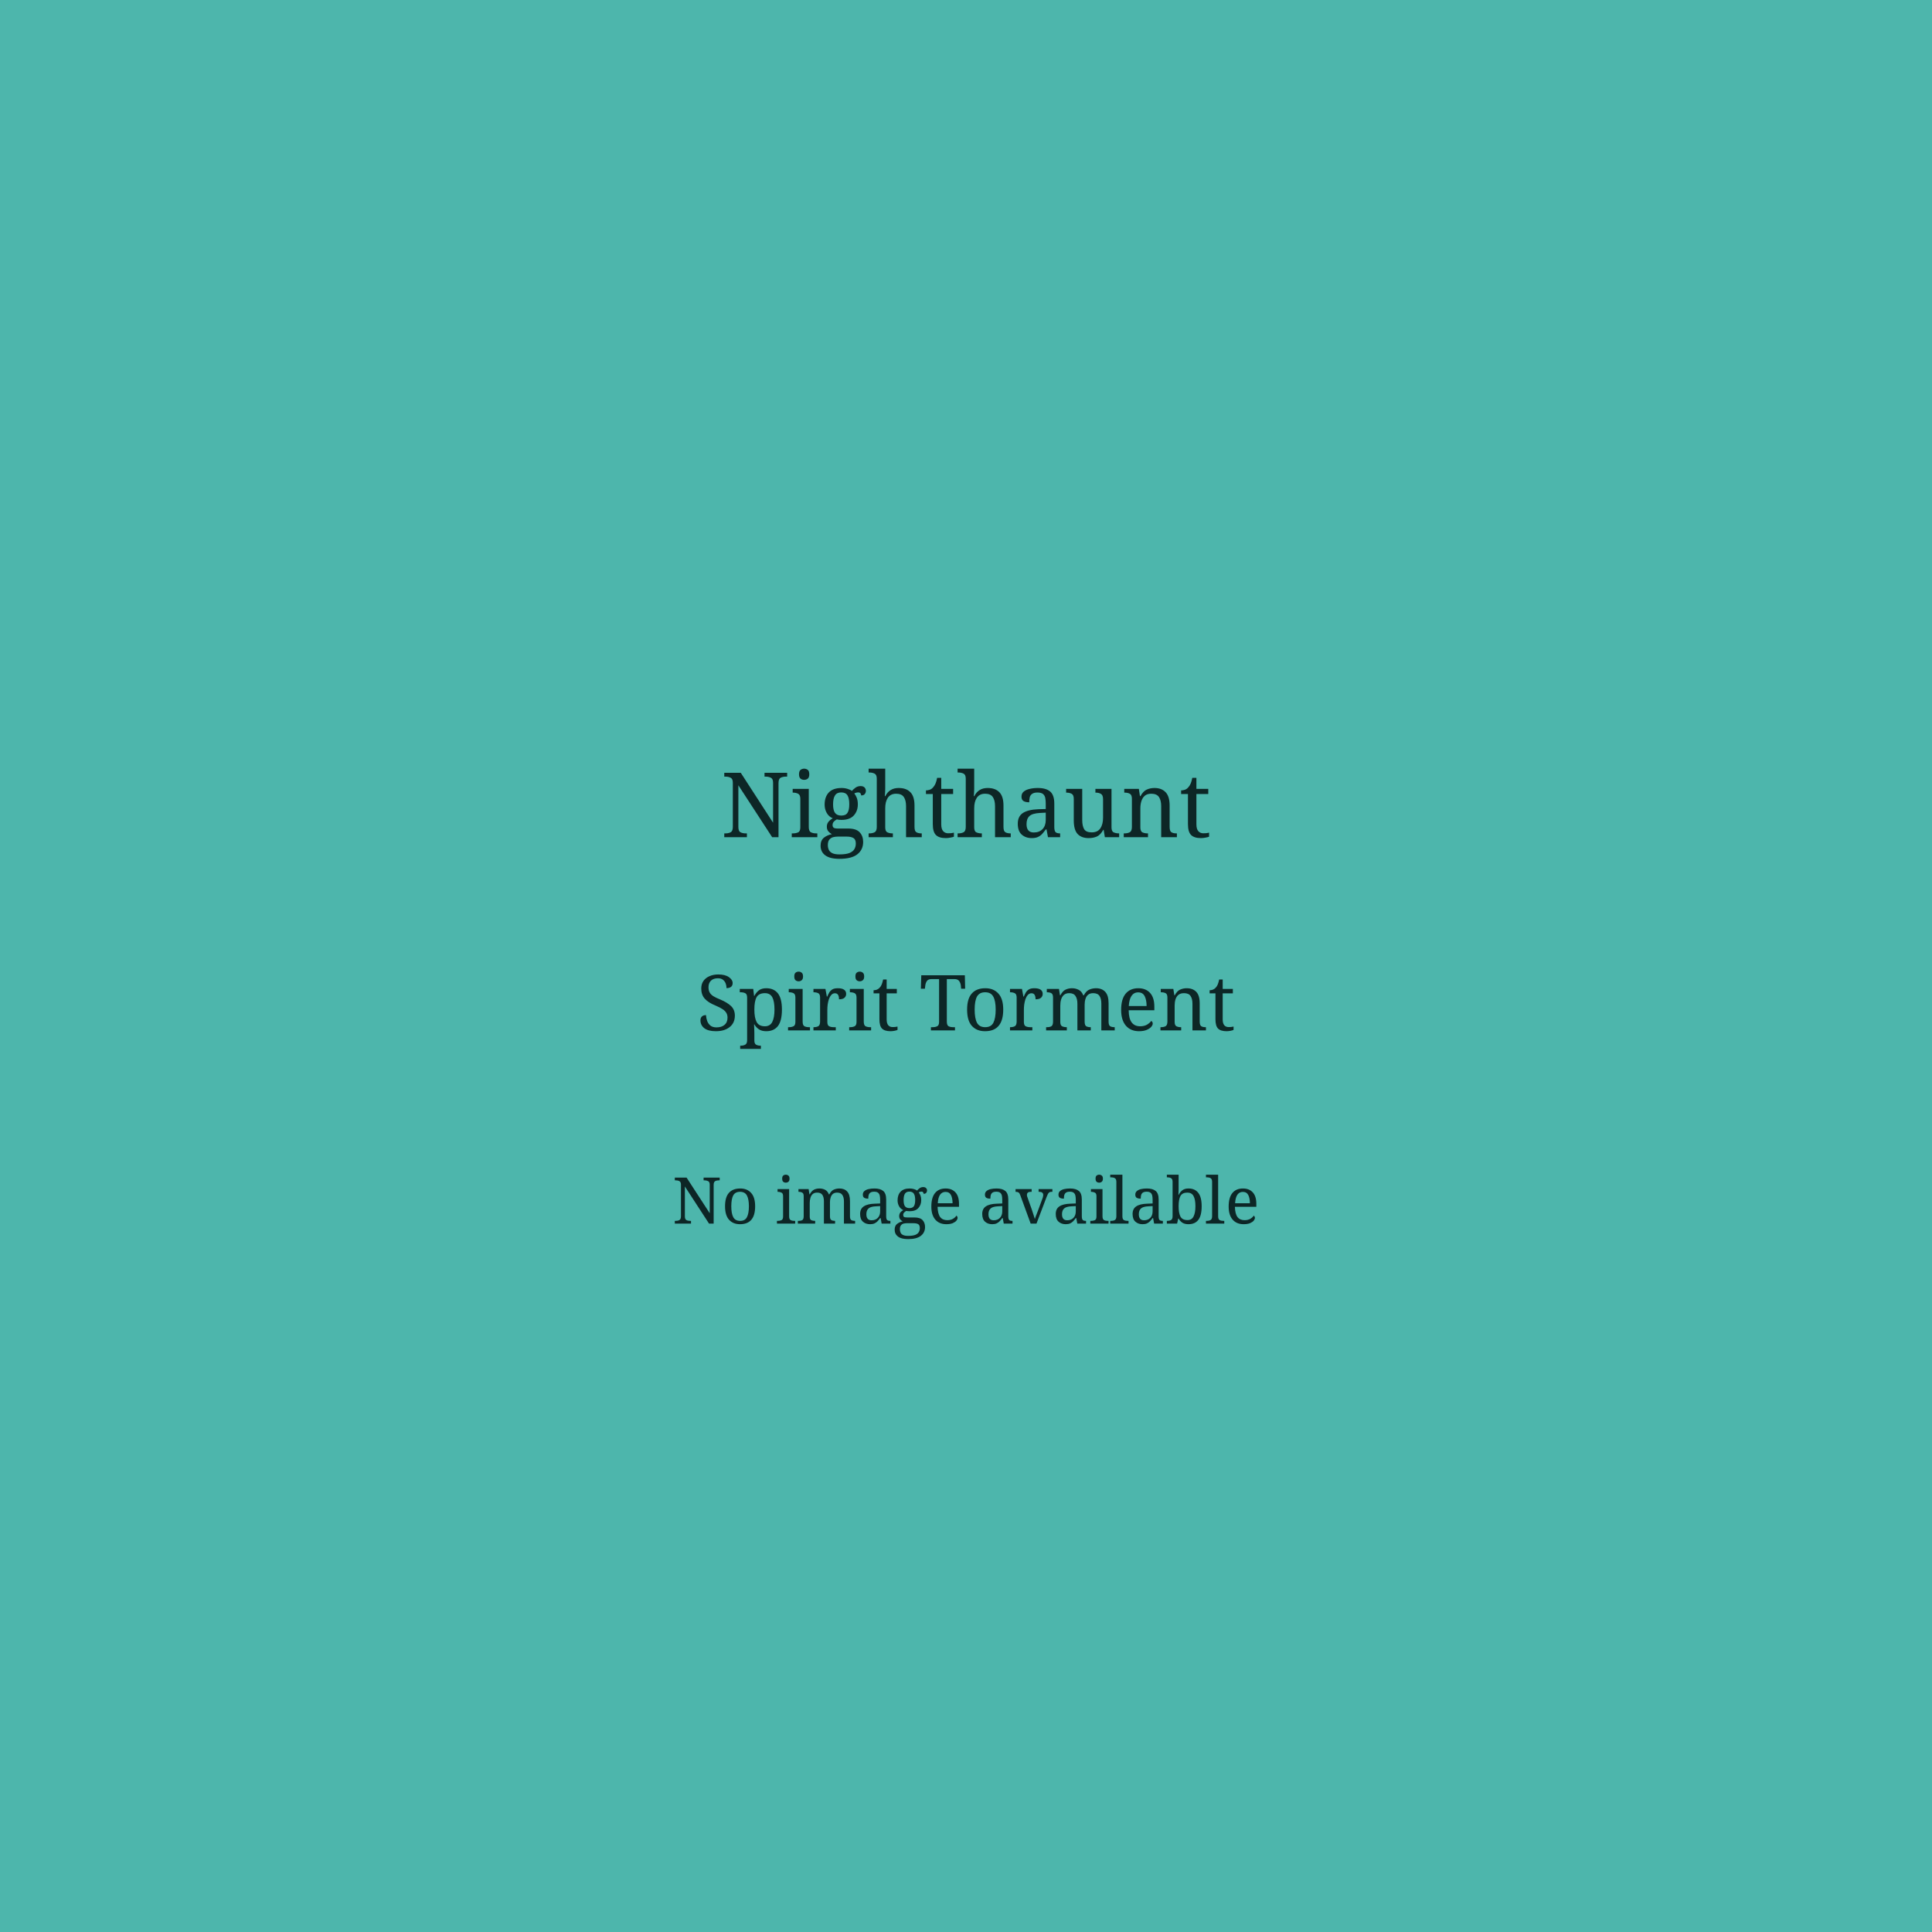
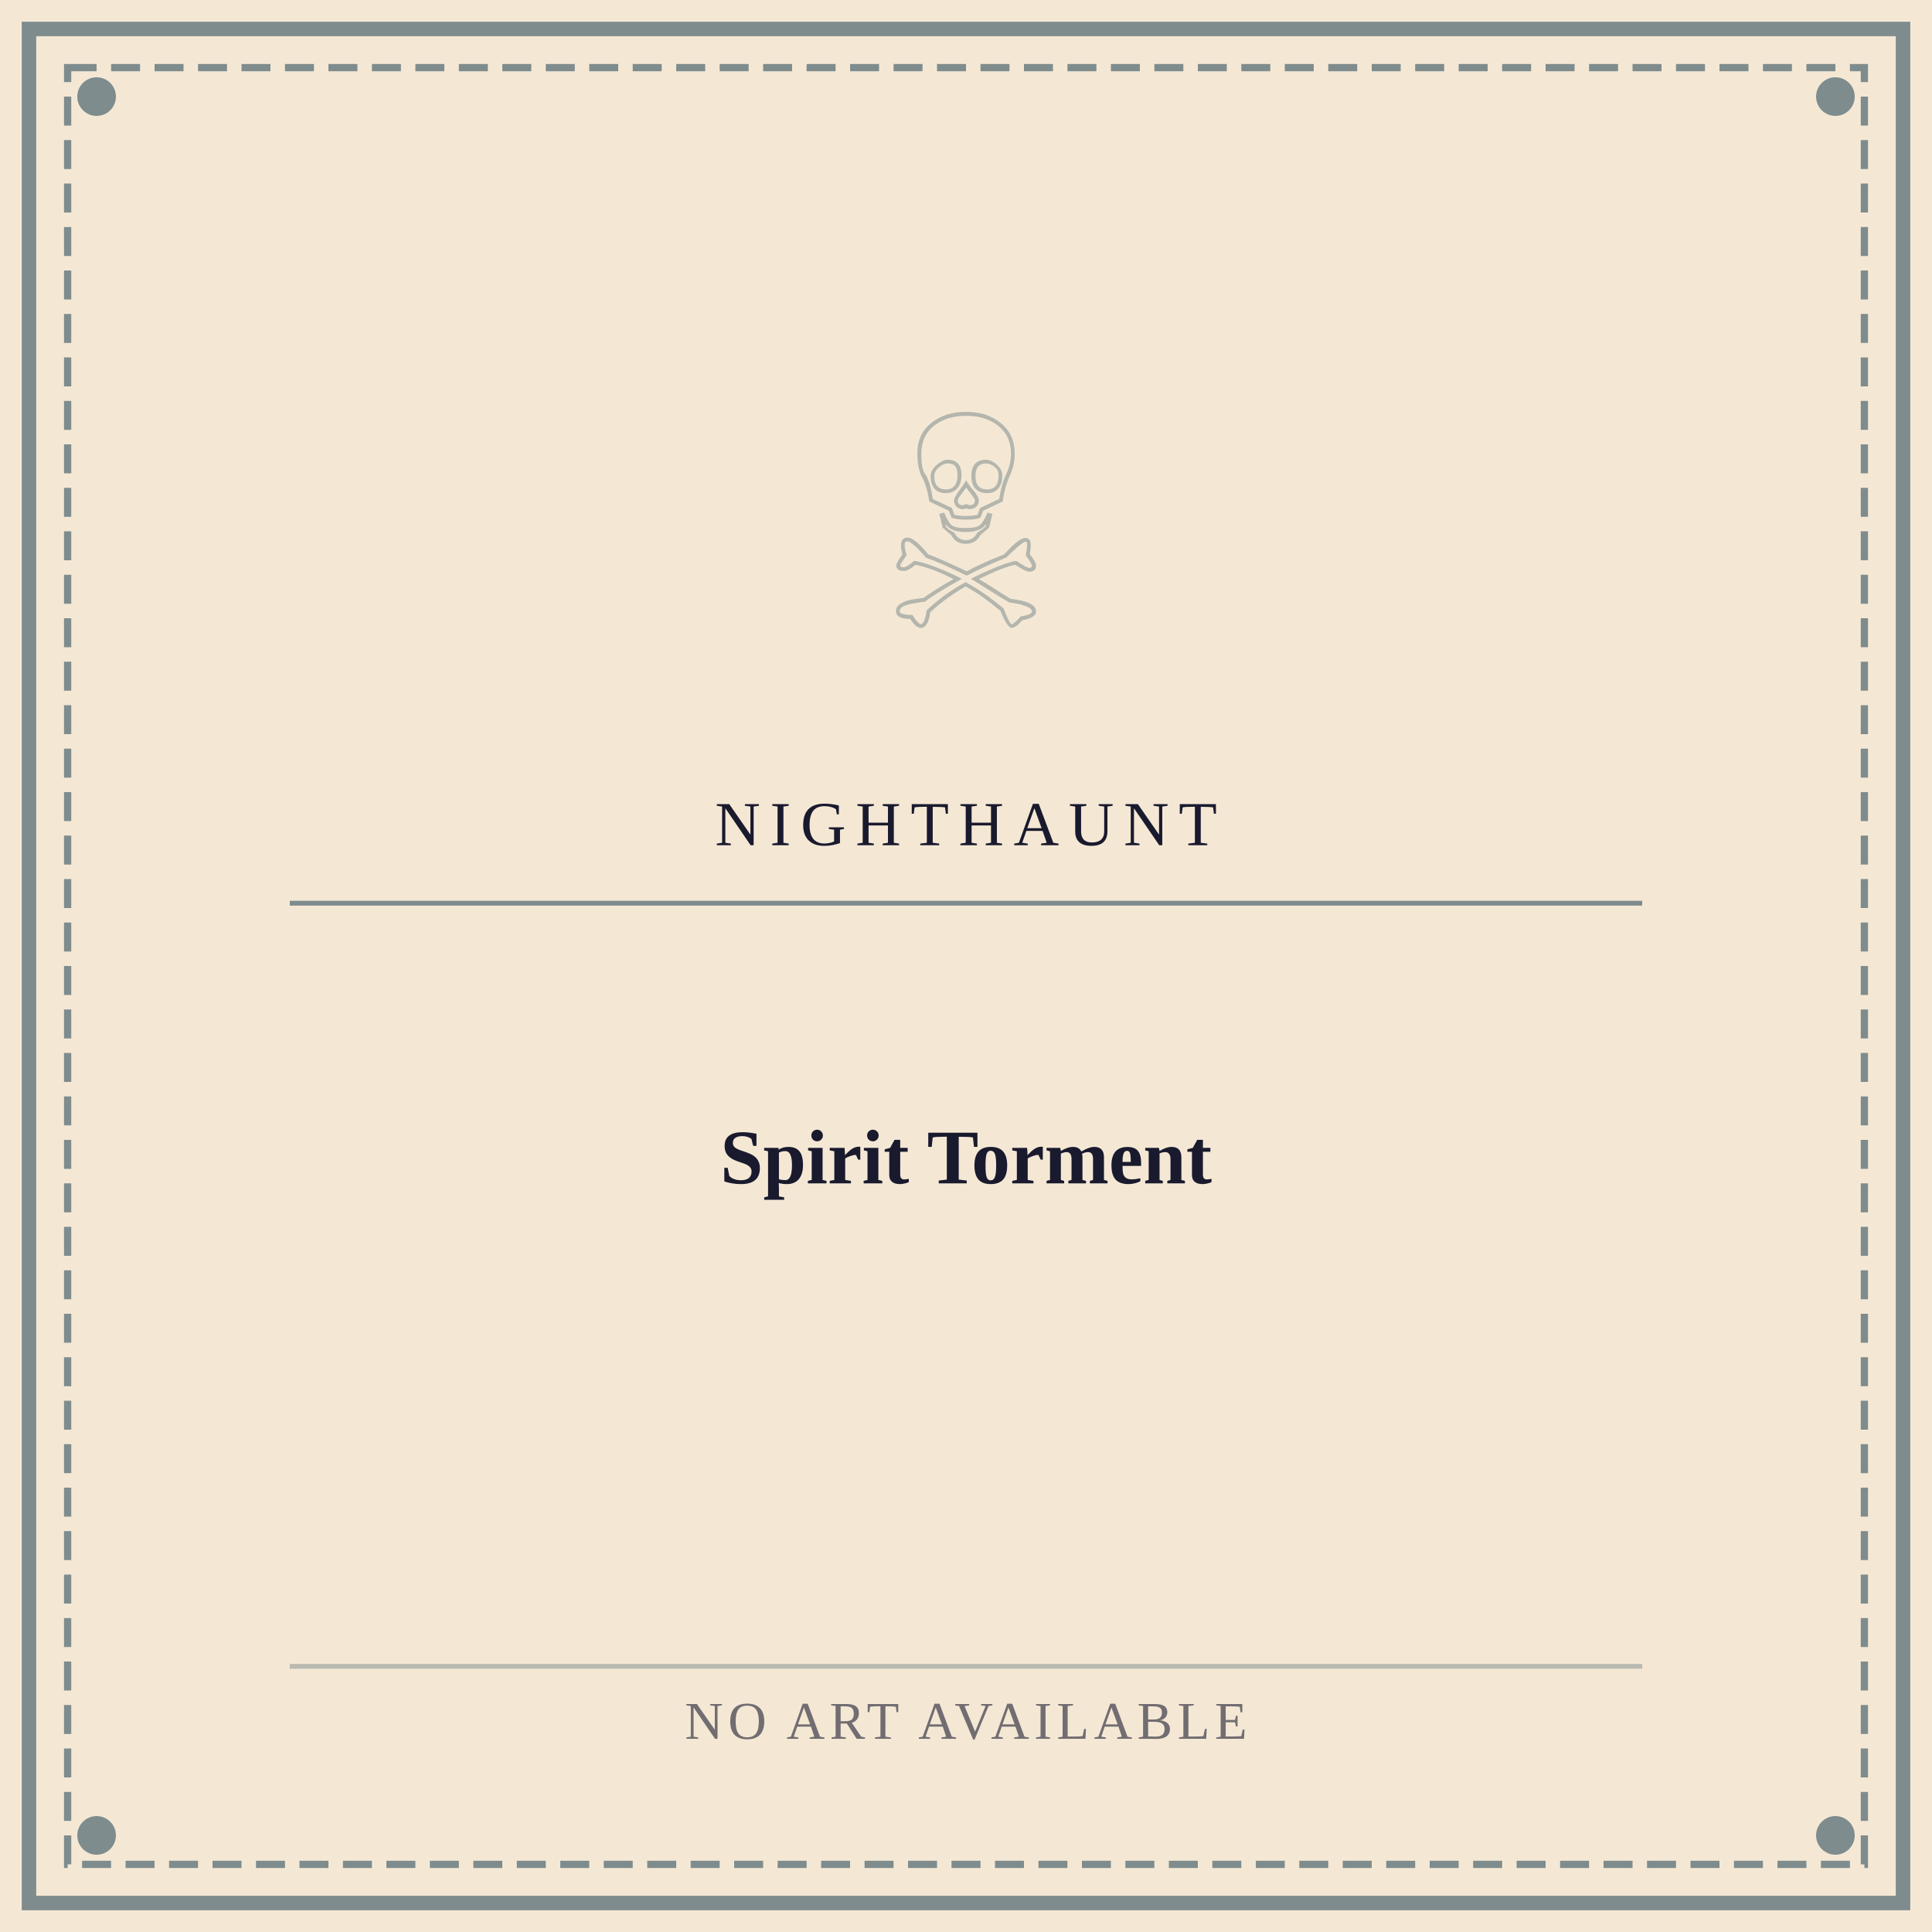
- <svg xmlns="http://www.w3.org/2000/svg" width="300" height="300" viewBox="0 0 300 300">
-   <rect width="300" height="300" fill="#4db6ac" />
-   <text x="150" y="130" font-family="serif" font-size="14" fill="#0d2626" text-anchor="middle">Nighthaunt</text>
-   <text x="150" y="160" font-family="serif" font-size="12" fill="#0d2626" text-anchor="middle">Spirit Torment</text>
-   <text x="150" y="190" font-family="serif" font-size="10" fill="#0d2626" text-anchor="middle">No image available</text>
+ <svg xmlns="http://www.w3.org/2000/svg" width="400" height="400" viewBox="0 0 400 400">
+   <rect width="400" height="400" fill="#f4e8d5" />
+   <rect x="6" y="6" width="388" height="388" fill="none" stroke="#7f8c8d" stroke-width="3" />
+   <rect x="14" y="14" width="372" height="372" fill="none" stroke="#7f8c8d" stroke-width="1.5" stroke-dasharray="6,3" />
+   <circle cx="20" cy="20" r="4" fill="#7f8c8d" />
+   <circle cx="380" cy="20" r="4" fill="#7f8c8d" />
+   <circle cx="20" cy="380" r="4" fill="#7f8c8d" />
+   <circle cx="380" cy="380" r="4" fill="#7f8c8d" />
+   <text x="200" y="130" font-family="serif" font-size="64" fill="#7f8c8d" text-anchor="middle" opacity="0.55">☠</text>
+   <text x="200" y="175" font-family="Garamond,'Times New Roman',serif" font-size="13" fill="#1a1a2e" text-anchor="middle" letter-spacing="2">NIGHTHAUNT</text>
+   <line x1="60" y1="187" x2="340" y2="187" stroke="#7f8c8d" stroke-width="1" />
+   <text x="200" y="245" font-family="Garamond,'Times New Roman',serif" font-size="16" fill="#1a1a2e" text-anchor="middle" font-weight="bold">Spirit Torment</text>
+   <text x="200" y="360" font-family="Garamond,'Times New Roman',serif" font-size="11" fill="#1a1a2e" text-anchor="middle" opacity="0.6" letter-spacing="1">NO ART AVAILABLE</text>
+   <line x1="60" y1="345" x2="340" y2="345" stroke="#7f8c8d" stroke-width="1" opacity="0.5" />
</svg>
